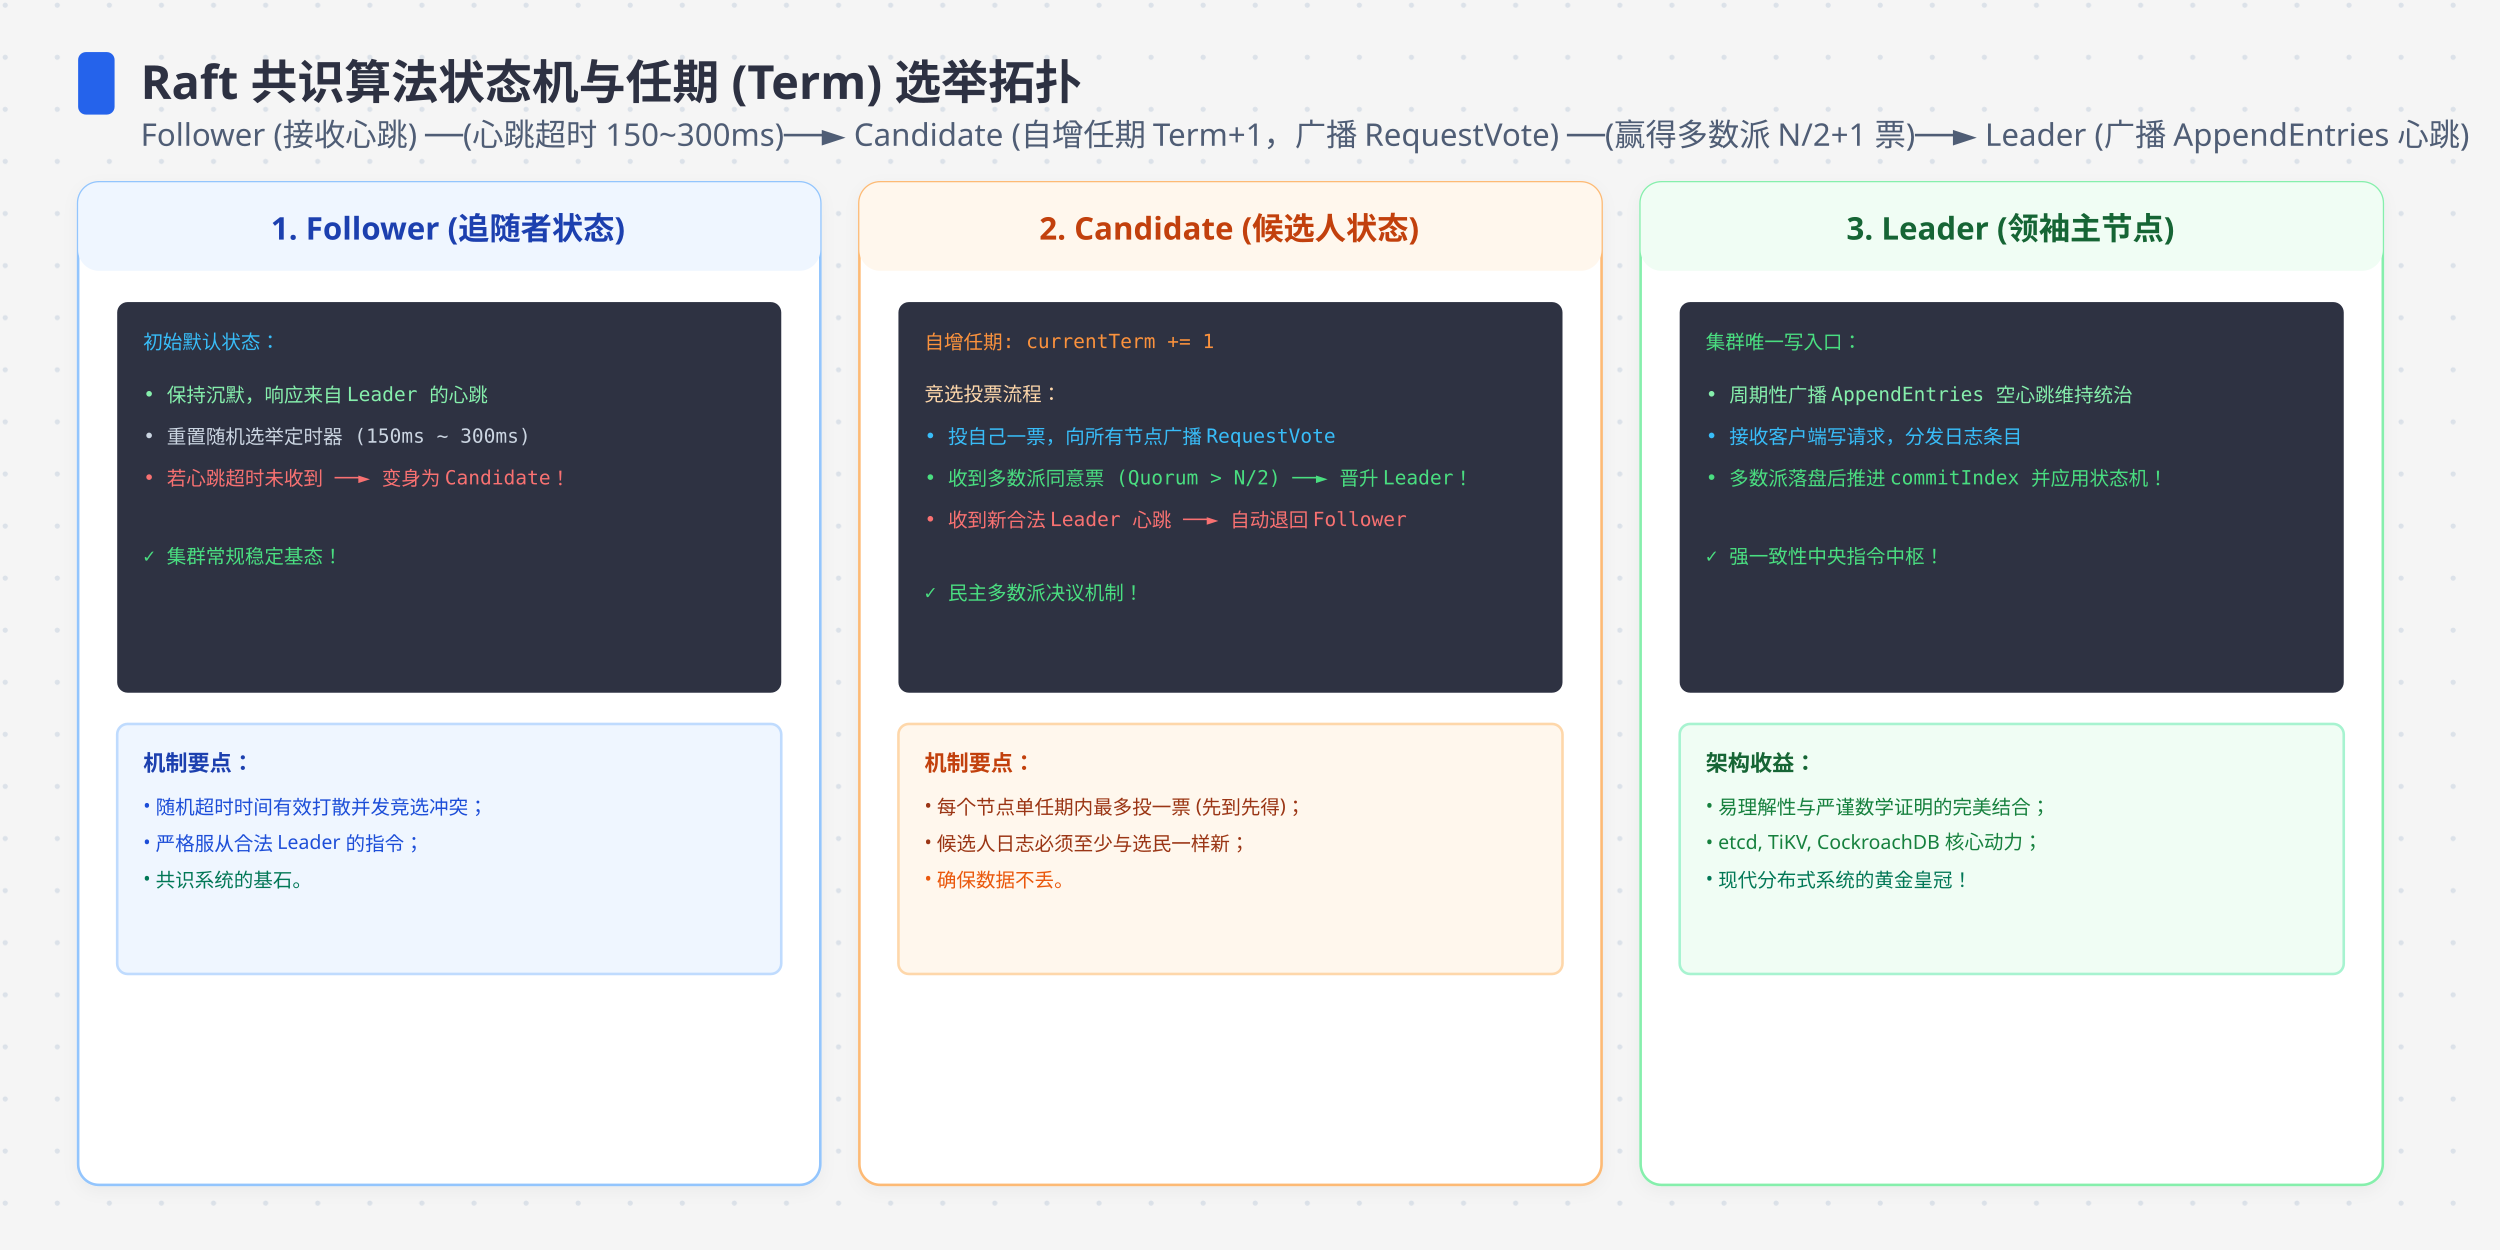
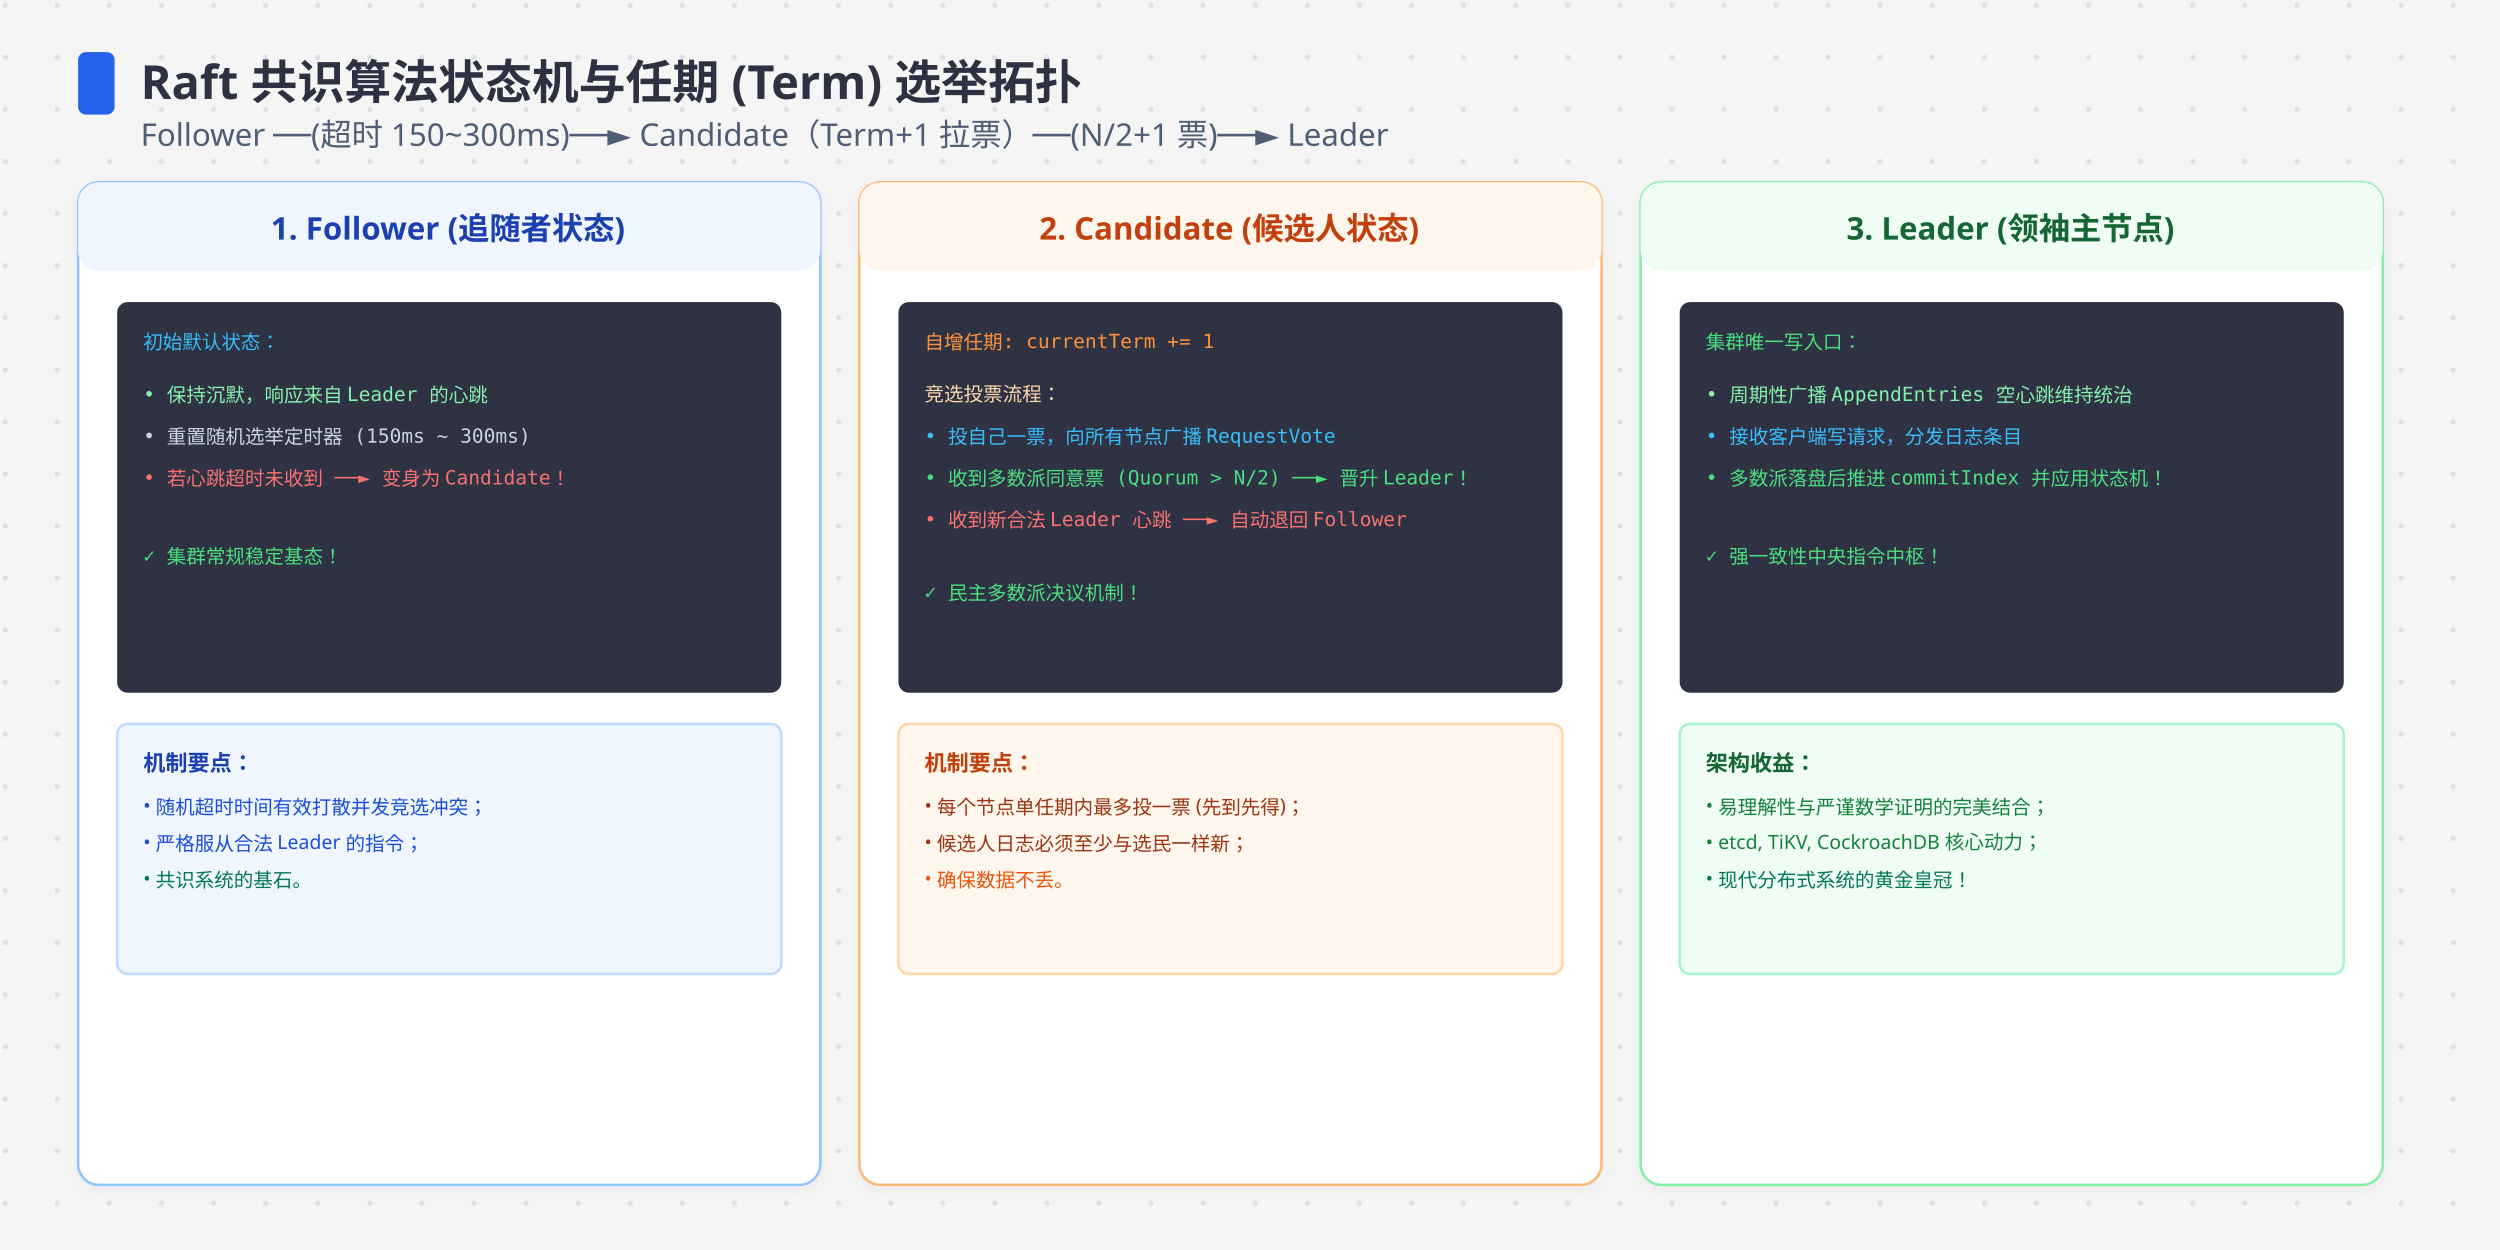
<svg xmlns="http://www.w3.org/2000/svg" viewBox="0 0 960 480" width="100%" height="100%" role="img" aria-labelledby="raft-leader-election-term-heartbeat-flow-title raft-leader-election-term-heartbeat-flow-desc">
  <defs>
    <pattern id="dot-grid" width="20" height="20" patternUnits="userSpaceOnUse">
      <circle cx="2" cy="2" r="1" fill="#cbd5e1" opacity="0.6" />
    </pattern>
    <filter id="card-shadow" x="-2%" y="-3%" width="104%" height="108%" filterUnits="userSpaceOnUse">
      <feDropShadow dx="0" dy="2" stdDeviation="3" flood-color="#2d3142" flood-opacity="0.04" />
    </filter>
  </defs>
  <rect width="960" height="480" fill="#f5f5f5" />
  <rect width="960" height="480" fill="url(#dot-grid)" />
  <g transform="translate(30, 20)">
    <rect x="0" y="0" width="14" height="24" rx="3" fill="#2563eb" />
    <text x="24" y="18" font-family="'Geist', 'Noto Sans SC', sans-serif" font-size="18" font-weight="700" fill="#2d3142">Raft 共识算法状态机与任期 (Term) 选举拓扑</text>
-     <text x="24" y="36" font-family="'Geist', 'Noto Sans SC', sans-serif" font-size="12" fill="#4f5d75">Follower (接收心跳) ──(心跳超时 150~300ms)──► Candidate (自增任期 Term+1，广播 RequestVote) ──(赢得多数派 N/2+1 票)──► Leader (广播 AppendEntries 心跳)</text>
+     <text x="24" y="36" font-family="'Geist', 'Noto Sans SC', sans-serif" font-size="12" fill="#4f5d75">Follower ──(超时 150~300ms)──► Candidate（Term+1 拉票）──(N/2+1 票)──► Leader</text>
  </g>
  <g transform="translate(30, 70)" filter="url(#card-shadow)">
    <g>
      <rect width="285" height="385" rx="8" fill="#ffffff" stroke="#93c5fd" stroke-width="1" />
      <rect width="285" height="34" rx="8" fill="#eff6ff" />
      <text x="142" y="22" font-family="'Geist', 'Noto Sans SC', sans-serif" font-size="12" font-weight="700" fill="#1e40af" text-anchor="middle">1. Follower (追随者状态)</text>
      <g transform="translate(15, 46)" font-family="'Geist', 'Noto Sans SC', sans-serif">
        <rect width="255" height="150" rx="4" fill="#2d3142" />
        <g font-family="'Geist Mono', monospace" font-size="7.5" fill="#f5f5f5">
          <text x="10" y="18" fill="#38bdf8">初始默认状态：</text>
          <text x="10" y="38" fill="#86efac">• 保持沉默，响应来自 Leader 的心跳</text>
          <text x="10" y="54" fill="#cbd5e1">• 重置随机选举定时器 (150ms ~ 300ms)</text>
          <text x="10" y="70" fill="#f87171">• 若心跳超时未收到 ──► 变身为 Candidate！</text>
          <text x="10" y="100" fill="#4ade80">✓ 集群常规稳定基态！</text>
        </g>
        <rect y="162" width="255" height="96" rx="4" fill="#eff6ff" stroke="#bfdbfe" stroke-width="1" />
        <text x="10" y="180" font-size="8.5" font-weight="700" fill="#1e40af">机制要点：</text>
        <text x="10" y="196" font-size="7.5" fill="#1d4ed8">• 随机超时时间有效打散并发竞选冲突；</text>
        <text x="10" y="210" font-size="7.5" fill="#1d4ed8">• 严格服从合法 Leader 的指令；</text>
        <text x="10" y="224" font-size="7.5" fill="#047857">• 共识系统的基石。</text>
      </g>
    </g>
    <g transform="translate(300, 0)">
      <rect width="285" height="385" rx="8" fill="#ffffff" stroke="#fdba74" stroke-width="1" />
      <rect width="285" height="34" rx="8" fill="#fff7ed" />
      <text x="142" y="22" font-family="'Geist', 'Noto Sans SC', sans-serif" font-size="12" font-weight="700" fill="#c2410c" text-anchor="middle">2. Candidate (候选人状态)</text>
      <g transform="translate(15, 46)" font-family="'Geist', 'Noto Sans SC', sans-serif">
        <rect width="255" height="150" rx="4" fill="#2d3142" />
        <g font-family="'Geist Mono', monospace" font-size="7.5" fill="#f5f5f5">
          <text x="10" y="18" fill="#fb923c">自增任期: currentTerm += 1</text>
          <text x="10" y="38" fill="#fed7aa">竞选投票流程：</text>
          <text x="10" y="54" fill="#38bdf8">• 投自己一票，向所有节点广播 RequestVote</text>
          <text x="10" y="70" fill="#4ade80">• 收到多数派同意票 (Quorum &gt; N/2) ──► 晋升 Leader！</text>
          <text x="10" y="86" fill="#f87171">• 收到新合法 Leader 心跳 ──► 自动退回 Follower</text>
          <text x="10" y="114" fill="#4ade80">✓ 民主多数派决议机制！</text>
        </g>
        <rect y="162" width="255" height="96" rx="4" fill="#fff7ed" stroke="#fed7aa" stroke-width="1" />
        <text x="10" y="180" font-size="8.5" font-weight="700" fill="#c2410c">机制要点：</text>
        <text x="10" y="196" font-size="7.5" fill="#9a3412">• 每个节点单任期内最多投一票 (先到先得)；</text>
        <text x="10" y="210" font-size="7.5" fill="#9a3412">• 候选人日志必须至少与选民一样新；</text>
        <text x="10" y="224" font-size="7.5" fill="#ea580c">• 确保数据不丢。</text>
      </g>
    </g>
    <g transform="translate(600, 0)">
      <rect width="285" height="385" rx="8" fill="#ffffff" stroke="#86efac" stroke-width="1" />
      <rect width="285" height="34" rx="8" fill="#f0fdf4" />
      <text x="142" y="22" font-family="'Geist', 'Noto Sans SC', sans-serif" font-size="12" font-weight="700" fill="#166534" text-anchor="middle">3. Leader (领袖主节点)</text>
      <g transform="translate(15, 46)" font-family="'Geist', 'Noto Sans SC', sans-serif">
        <rect width="255" height="150" rx="4" fill="#2d3142" />
        <g font-family="'Geist Mono', monospace" font-size="7.5" fill="#f5f5f5">
          <text x="10" y="18" fill="#4ade80">集群唯一写入口：</text>
          <text x="10" y="38" fill="#86efac">• 周期性广播 AppendEntries 空心跳维持统治</text>
          <text x="10" y="54" fill="#38bdf8">• 接收客户端写请求，分发日志条目</text>
          <text x="10" y="70" fill="#4ade80">• 多数派落盘后推进 commitIndex 并应用状态机！</text>
          <text x="10" y="100" fill="#4ade80">✓ 强一致性中央指令中枢！</text>
        </g>
        <rect y="162" width="255" height="96" rx="4" fill="#f0fdf4" stroke="#a7f3d0" stroke-width="1" />
        <text x="10" y="180" font-size="8.5" font-weight="700" fill="#166534">架构收益：</text>
        <text x="10" y="196" font-size="7.5" fill="#15803d">• 易理解性与严谨数学证明的完美结合；</text>
        <text x="10" y="210" font-size="7.5" fill="#15803d">• etcd, TiKV, CockroachDB 核心动力；</text>
        <text x="10" y="224" font-size="7.5" fill="#047857">• 现代分布式系统的黄金皇冠！</text>
      </g>
    </g>
  </g>
  <defs>
    <marker id="arrow" markerWidth="8" markerHeight="6" refX="7" refY="3" orient="auto">
      <polygon points="0 0, 8 3, 0 6" fill="#4f5d75" />
    </marker>
    <marker id="arrow-accent" markerWidth="8" markerHeight="6" refX="7" refY="3" orient="auto">
      <polygon points="0 0, 8 3, 0 6" fill="#eb6c36" />
    </marker>
    <marker id="arrow-link" markerWidth="8" markerHeight="6" refX="7" refY="3" orient="auto">
      <polygon points="0 0, 8 3, 0 6" fill="#2e5aa8" />
    </marker>
  </defs>
</svg>
